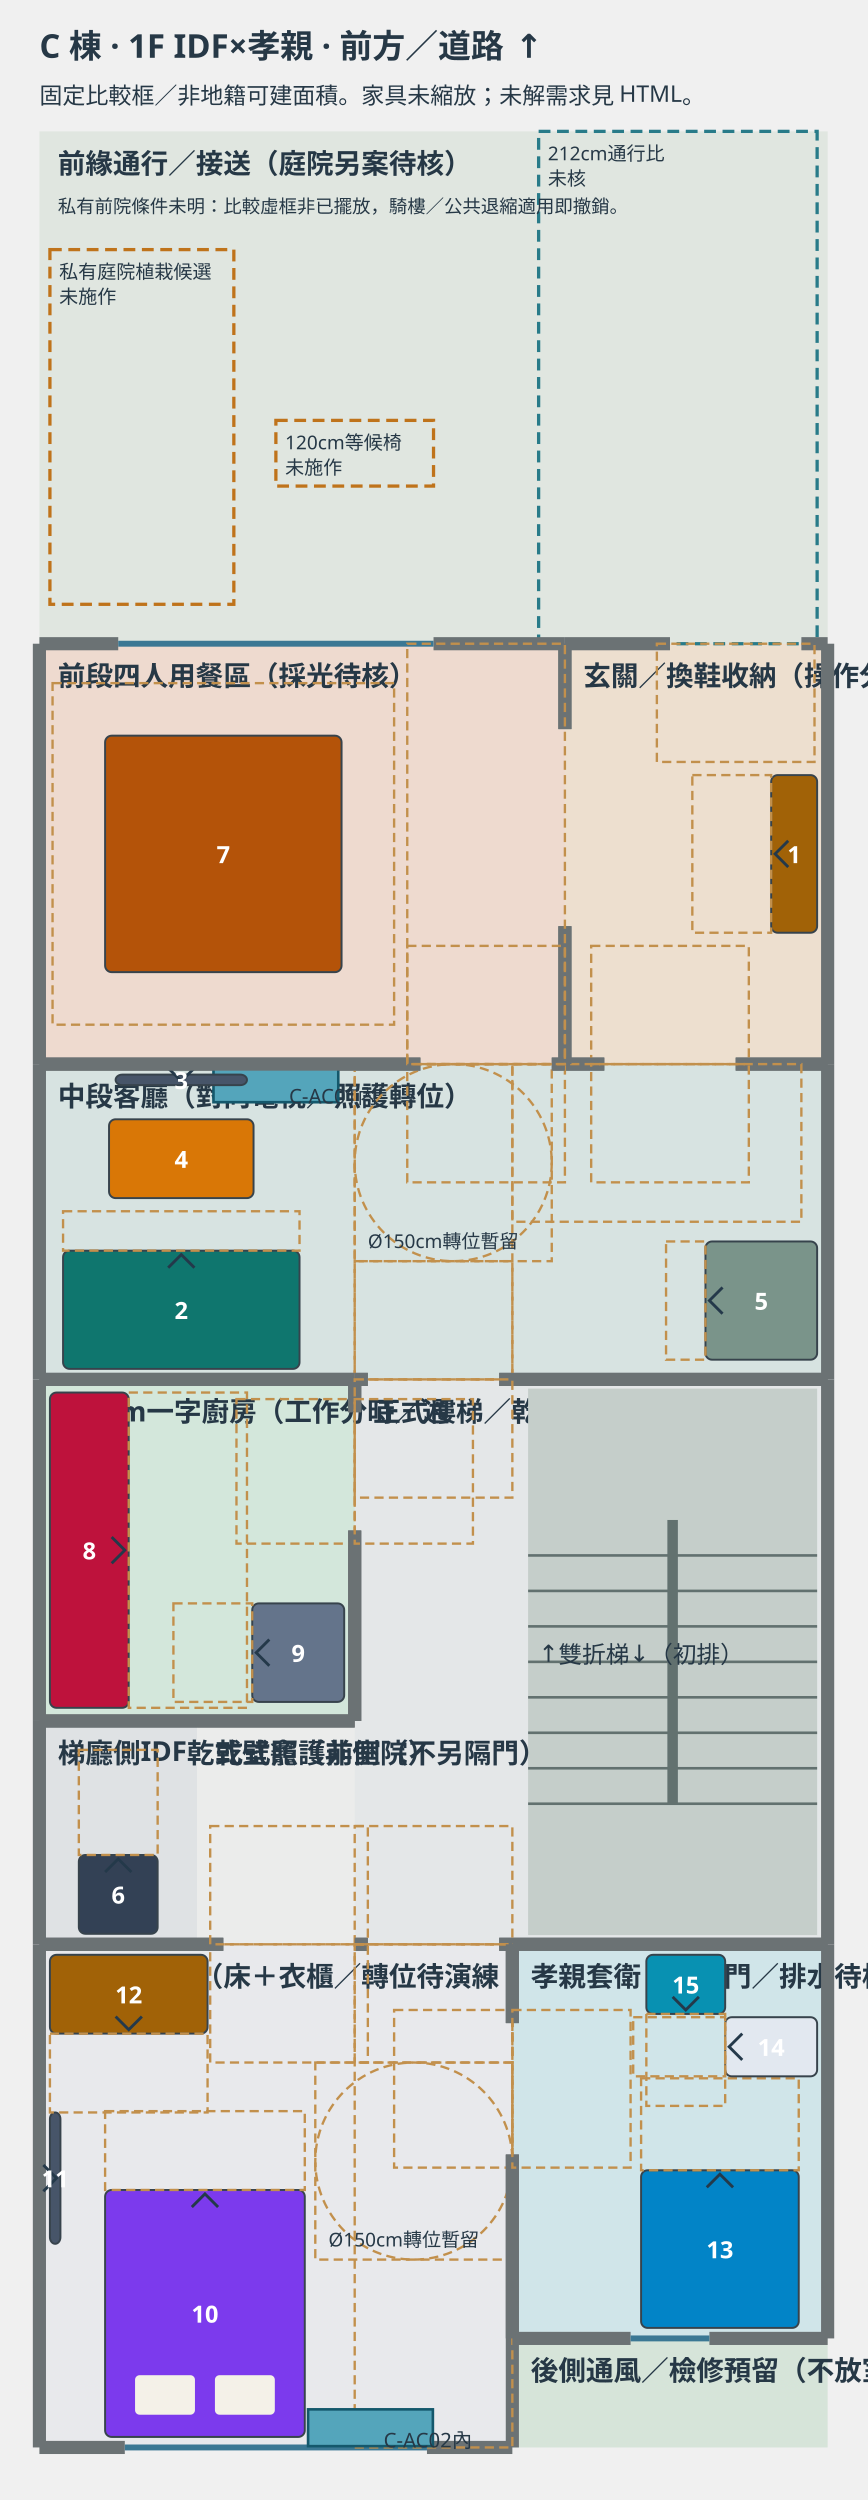
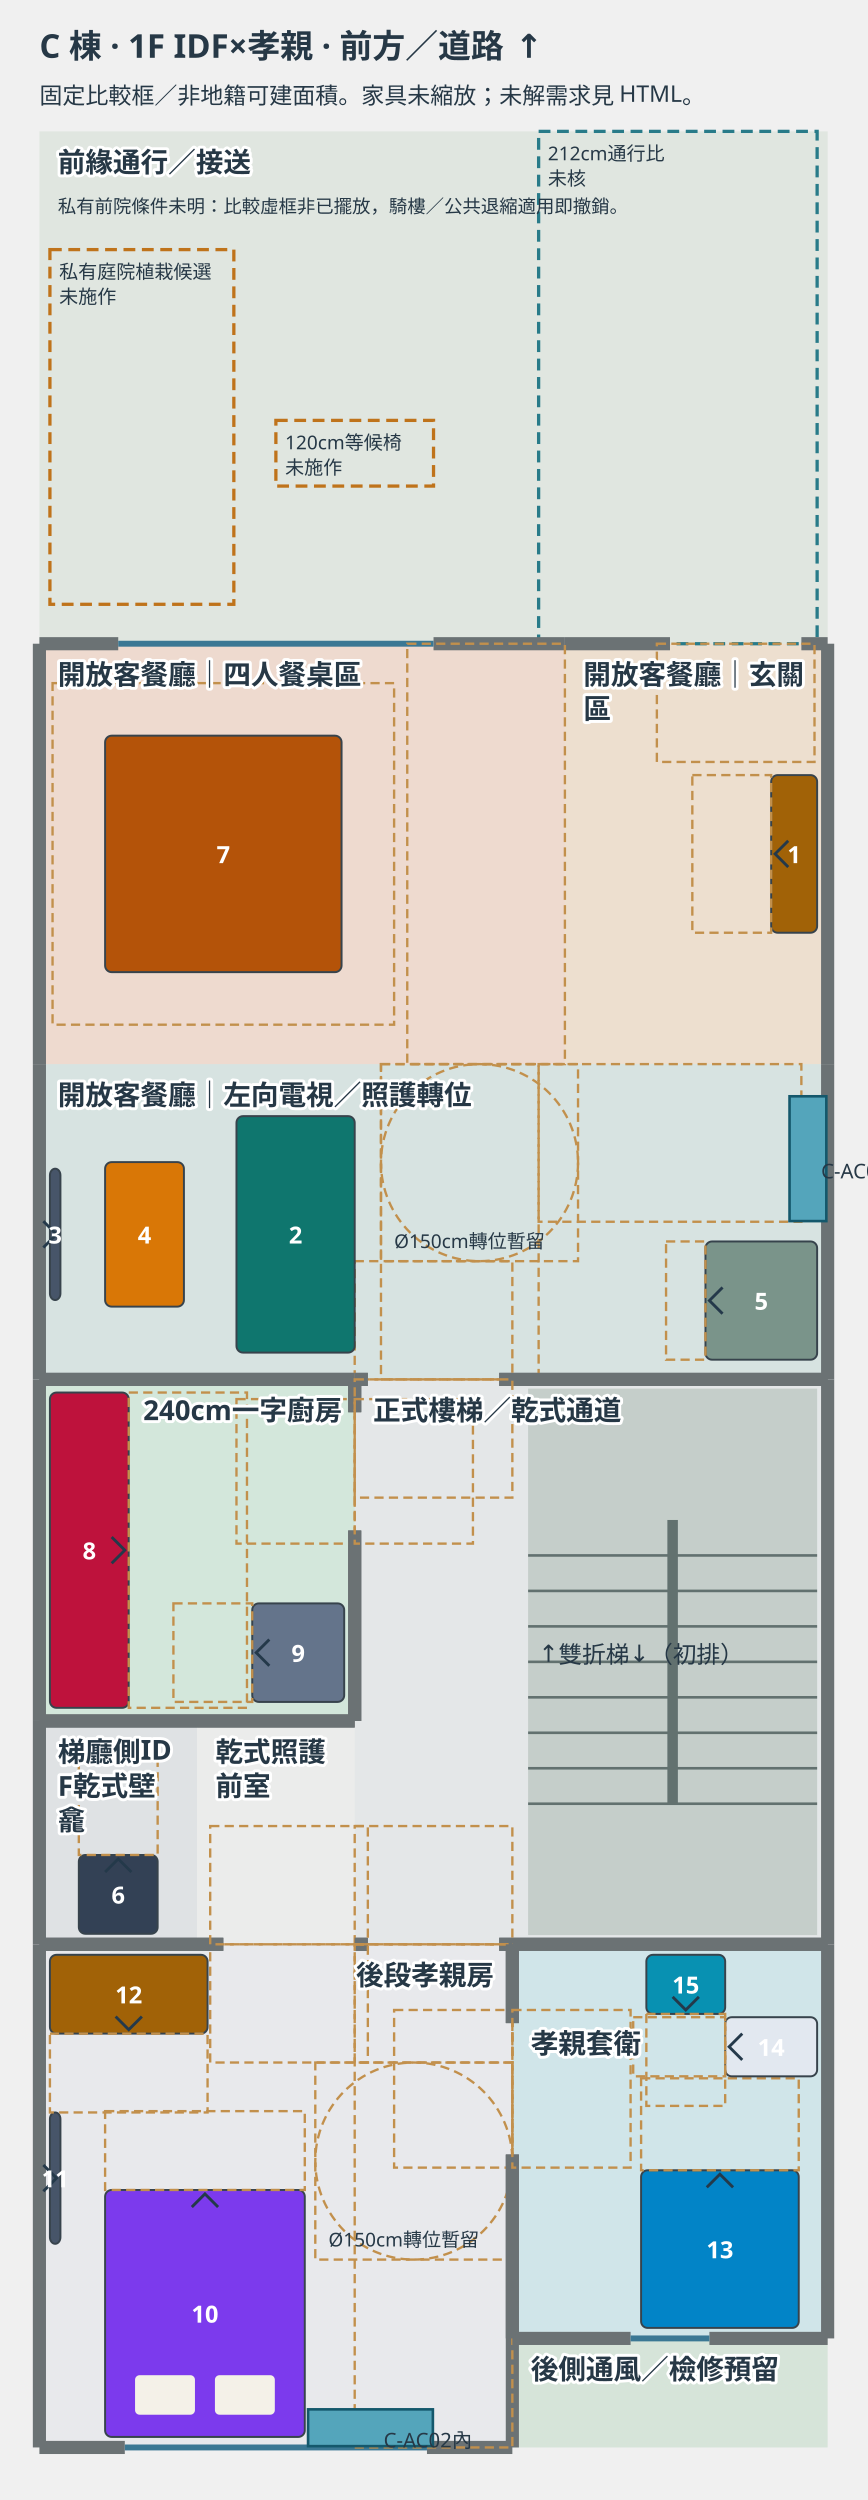
<svg xmlns="http://www.w3.org/2000/svg" viewBox="-300 -1000 6600 19030" role="img" aria-labelledby="plan-title plan-desc" data-schema="house-concept-furniture-plan-v1" data-building="C" data-floor="floor-1" data-geometry-source="tour_mm" data-frontage-study="conditional-not-installed">
-   <style>text{font-family:system-ui,sans-serif;fill:#263846} .room-name{font-size:210px;font-weight:600} .item-number{font-size:180px;font-weight:700;fill:#fff;text-anchor:middle} .wall{stroke:#6b7274;stroke-width:100} .allowance{fill:none;stroke:#c2904c;stroke-width:18;stroke-dasharray:70 40} .front-mark{stroke:#24394a;stroke-width:22;fill:none}</style>
+   <style>text{font-family:system-ui,sans-serif;fill:#263846} .room-name{font-size:210px;font-weight:600;paint-order:stroke fill;stroke:#fff;stroke-width:45;stroke-linejoin:round} .item-number{font-size:180px;font-weight:700;fill:#fff;text-anchor:middle} .wall{stroke:#6b7274;stroke-width:100} .allowance{fill:none;stroke:#c2904c;stroke-width:18;stroke-dasharray:70 40} .front-mark{stroke:#24394a;stroke-width:22;fill:none}</style>
  <text x="0" y="-560" font-size="250" font-weight="700">C 棟 · 1F IDF×孝親 · 前方／道路 ↑</text>
  <text x="0" y="-210" font-size="175">固定比較框／非地籍可建面積。家具未縮放；未解需求見 HTML。</text>
  <rect x="0" y="0" width="6000" height="3900" fill="#98b99a" fill-opacity="0.18" />
  <rect x="4000" y="3900" width="2000" height="3200" fill="#e0913a" fill-opacity="0.18" />
  <rect x="0" y="7100" width="6000" height="2400" fill="#69a79b" fill-opacity="0.18" />
  <rect x="0" y="12100" width="1200" height="1700" fill="#90a4ae" fill-opacity="0.18" />
  <rect x="0" y="3900" width="4000" height="3200" fill="#e8783c" fill-opacity="0.18" />
  <rect x="0" y="9500" width="2400" height="2600" fill="#4fbf7a" fill-opacity="0.18" />
  <rect x="2400" y="9500" width="3600" height="4300" fill="#b0bec5" fill-opacity="0.18" />
  <rect x="0" y="13800" width="3600" height="3830" fill="#c3ccd9" fill-opacity="0.18" />
  <rect x="1200" y="12100" width="1200" height="1700" fill="#d4ddd5" fill-opacity="0.18" />
  <rect x="3600" y="13800" width="2400" height="3000" fill="#3fb6c8" fill-opacity="0.18" />
  <rect x="3600" y="16800" width="2400" height="830" fill="#5fae74" fill-opacity="0.18" />
  <g data-room-id="C:floor-1:garage" data-space-group="" data-x-mm="0" data-y-mm="0" data-w-mm="6000" data-h-mm="3900">
-     <a href="../model3d.html#mode=tour&amp;building=C&amp;floor=floor-1&amp;room=C%3Afloor-1%3Agarage&amp;view=plan" target="_blank">
-       <text x="140" y="320" class="room-name">前緣通行／接送（庭院另案待核）</text>
-     </a>
    <g data-frontage-study="conditional-not-installed">
      <rect x="3800" y="0" width="2120" height="3900" fill="none" stroke="#287b89" stroke-width="25" stroke-dasharray="90 50" data-study-zone="clear-route" />
      <text x="3870" y="220" font-size="145">212cm通行比</text>
      <text x="3870" y="410" font-size="145">未核</text>
      <rect x="80" y="900" width="1400" height="2700" fill="none" stroke="#bf731b" stroke-width="25" stroke-dasharray="90 50" data-study-zone="garden-pocket" />
      <text x="150" y="1120" font-size="145">私有庭院植栽候選</text>
      <text x="150" y="1310" font-size="145">未施作</text>
      <rect x="1800" y="2200" width="1200" height="500" fill="none" stroke="#bf731b" stroke-width="25" stroke-dasharray="90 50" data-study-zone="waiting-bench" />
      <text x="1870" y="2420" font-size="145">120cm等候椅</text>
      <text x="1870" y="2610" font-size="145">未施作</text>
      <text x="140" y="620" font-size="140">私有前院條件未明：比較虛框非已擺放，騎樓／公共退縮適用即撤銷。</text>
    </g>
  </g>
-   <g data-room-id="C:floor-1:entrance" data-space-group="" data-x-mm="4000" data-y-mm="3900" data-w-mm="2000" data-h-mm="3200">
-     <a href="../model3d.html#mode=tour&amp;building=C&amp;floor=floor-1&amp;room=C%3Afloor-1%3Aentrance&amp;view=plan" target="_blank">
-       <text x="4140" y="4220" class="room-name">玄關／換鞋收納（操作分時）</text>
-     </a>
+   <g data-room-id="C:floor-1:entrance" data-space-group="C1-open-living-dining" data-x-mm="4000" data-y-mm="3900" data-w-mm="2000" data-h-mm="3200">
    <line x1="4000" x2="4800.0" y1="3900" y2="3900" stroke="#6b7274" stroke-width="100" data-wall-face="front" />
    <line x1="5800.0" x2="6000" y1="3900" y2="3900" stroke="#6b7274" stroke-width="100" data-wall-face="front" />
-     <line x1="4000" x2="4300.0" y1="7100" y2="7100" stroke="#6b7274" stroke-width="100" data-wall-face="rear" />
-     <line x1="5300.0" x2="6000" y1="7100" y2="7100" stroke="#6b7274" stroke-width="100" data-wall-face="rear" />
-     <line x1="4000" x2="4000" y1="3900" y2="4550.0" stroke="#6b7274" stroke-width="100" data-wall-face="left" />
-     <line x1="4000" x2="4000" y1="6050.0" y2="7100" stroke="#6b7274" stroke-width="100" data-wall-face="left" />
    <line x1="6000" x2="6000" y1="3900" y2="7100" stroke="#6b7274" stroke-width="100" data-wall-face="right" />
-     <rect x="4200.0" y="6200.0" width="1200.0" height="900.0" data-reserved="door-approach" class="allowance" />
    <rect x="4700.0" y="3900.0" width="1200.0" height="900.0" data-reserved="door-approach" class="allowance" />
    <g data-furniture-id="C:floor-1:entrance:furniture:shoe-cabinet" data-status="planning-not-measured" data-center-x-mm="5745.0" data-center-y-mm="5500.0" data-width-mm="1200.0" data-depth-mm="350.0" data-height-mm="1100.0" data-rotation-deg="90" data-mount-height-mm="0.0" data-wall-anchor="right" transform="translate(5745.0 5500.0) rotate(-90)">
      <rect x="-600.0" y="-175.0" width="1200.0" height="350.0" rx="50" fill="#a16207" stroke="#37434c" stroke-width="15" />
      <path d="M -100 -45.0 L 0 -145.0 L 100 -45.0" class="front-mark" />
      <text x="0" y="70" transform="rotate(90)" class="item-number">1</text>
    </g>
    <rect x="4970.0" y="4900.0" width="600.0" height="1200.0" class="allowance" />
  </g>
-   <g data-room-id="C:floor-1:living" data-space-group="" data-x-mm="0" data-y-mm="7100" data-w-mm="6000" data-h-mm="2400">
-     <a href="../model3d.html#mode=tour&amp;building=C&amp;floor=floor-1&amp;room=C%3Afloor-1%3Aliving&amp;view=plan" target="_blank">
-       <text x="140" y="7420" class="room-name">中段客廳（對向電視／照護轉位）</text>
-     </a>
-     <line x1="0" x2="2900.002" y1="7100" y2="7100" stroke="#6b7274" stroke-width="100" data-wall-face="front" />
-     <line x1="3900.002" x2="4300.0" y1="7100" y2="7100" stroke="#6b7274" stroke-width="100" data-wall-face="front" />
-     <line x1="5300.0" x2="6000" y1="7100" y2="7100" stroke="#6b7274" stroke-width="100" data-wall-face="front" />
+   <g data-room-id="C:floor-1:living" data-space-group="C1-open-living-dining" data-x-mm="0" data-y-mm="7100" data-w-mm="6000" data-h-mm="2400">
    <line x1="0" x2="2500.0" y1="9500" y2="9500" stroke="#6b7274" stroke-width="100" data-wall-face="rear" />
    <line x1="3500.0" x2="6000" y1="9500" y2="9500" stroke="#6b7274" stroke-width="100" data-wall-face="rear" />
    <line x1="0" x2="0" y1="7100" y2="9500" stroke="#6b7274" stroke-width="100" data-wall-face="left" />
    <line x1="6000" x2="6000" y1="7100" y2="9500" stroke="#6b7274" stroke-width="100" data-wall-face="right" />
-     <rect x="2400" y="7100" width="1200" height="2400" data-reserved="care-route" class="allowance" />
-     <rect x="3600" y="7100" width="2200" height="1200" data-reserved="circulation" class="allowance" />
-     <rect x="2400" y="7100" width="1500" height="1500" data-reserved="care-turn" class="allowance" />
-     <circle cx="3150.0" cy="7850.0" r="750.0" data-care-turn="proposal-not-verified" class="allowance" />
-     <text x="2500" y="8500" font-size="145">Ø150cm轉位暫留</text>
-     <rect x="4200.0" y="7100.0" width="1200.0" height="900.0" data-reserved="door-approach" class="allowance" />
-     <rect x="2800.0" y="7100.0" width="1200.0" height="900.0" data-reserved="door-approach" class="allowance" />
+     <rect x="2600" y="7100" width="1200" height="2400" data-reserved="care-route" class="allowance" />
+     <rect x="3800" y="7100" width="2000" height="1200" data-reserved="circulation" class="allowance" />
+     <rect x="2600" y="7100" width="1500" height="1500" data-reserved="care-turn" class="allowance" />
+     <circle cx="3350.0" cy="7850.0" r="750.0" data-care-turn="proposal-not-verified" class="allowance" />
+     <text x="2700" y="8500" font-size="145">Ø150cm轉位暫留</text>
    <rect x="2400.0" y="8600.0" width="1200.0" height="900.0" data-reserved="door-approach" class="allowance" />
-     <rect x="1325.0" y="7110.0" width="950" height="280" fill="#54a5bb" stroke="#14586c" stroke-width="20" data-hvac-id="C-AC01" data-hvac-type="indoor" />
-     <text x="1900.0" y="7400" font-size="155">C-AC01內</text>
-     <g data-furniture-id="C:floor-1:living:furniture:sofa" data-status="planning-not-measured" data-center-x-mm="1080.0" data-center-y-mm="8970.0" data-width-mm="1800.0" data-depth-mm="900.0" data-height-mm="850.0" data-rotation-deg="0" data-mount-height-mm="0.0" data-wall-anchor="rear" transform="translate(1080.0 8970.0) rotate(0)">
+     <rect x="5710.0" y="7345.0" width="280.0" height="950.0" fill="#54a5bb" stroke="#14586c" stroke-width="20" data-hvac-id="C-AC01" data-hvac-type="indoor" />
+     <text x="5950" y="7970.0" font-size="155" data-hvac-label-id="C-AC01" data-hvac-label-type="indoor">C-AC01內</text>
+     <g data-furniture-id="C:floor-1:living:furniture:sofa" data-status="planning-not-measured" data-center-x-mm="1950.0" data-center-y-mm="8396.0" data-width-mm="1800.0" data-depth-mm="900.0" data-height-mm="850.0" data-rotation-deg="90.0" data-mount-height-mm="0.0" data-wall-anchor="" transform="translate(1950.0 8396.0) rotate(-90.0)">
      <rect x="-900.0" y="-450.0" width="1800.0" height="900.0" rx="50" fill="#0f766e" stroke="#37434c" stroke-width="15" />
-       <path d="M -100 -320.0 L 0 -420.0 L 100 -320.0" class="front-mark" />
-       <text x="0" y="70" transform="rotate(0)" class="item-number">2</text>
-     </g>
-     <rect x="180.0" y="8220.0" width="1800.0" height="300.0" class="allowance" />
-     <g data-furniture-id="C:floor-1:living:furniture:tv" data-status="planning-not-measured" data-center-x-mm="1080.0" data-center-y-mm="7220.0" data-width-mm="1000.0" data-depth-mm="80.0" data-height-mm="600.0" data-rotation-deg="180" data-mount-height-mm="1200.0" data-wall-anchor="front" transform="translate(1080.0 7220.0) rotate(-180)">
+       <text x="0" y="70" transform="rotate(90.0)" class="item-number">2</text>
+     </g>
+     <g data-furniture-id="C:floor-1:living:furniture:tv" data-status="planning-not-measured" data-center-x-mm="120.0" data-center-y-mm="8396.0" data-width-mm="1000.0" data-depth-mm="80.0" data-height-mm="600.0" data-rotation-deg="270" data-mount-height-mm="1200.0" data-wall-anchor="left" transform="translate(120.0 8396.0) rotate(-270)">
      <rect x="-500.0" y="-40.0" width="1000.0" height="80.0" rx="50" fill="#475569" stroke="#37434c" stroke-width="15" />
      <path d="M -100 90.0 L 0 -10.0 L 100 90.0" class="front-mark" />
-       <text x="0" y="70" transform="rotate(180)" class="item-number">3</text>
-     </g>
-     <g data-furniture-id="C:floor-1:living:furniture:coffee-table" data-status="planning-not-measured" data-center-x-mm="1080.0" data-center-y-mm="7820.0" data-width-mm="1100.0" data-depth-mm="600.0" data-height-mm="420.0" data-rotation-deg="0" data-mount-height-mm="0.0" data-wall-anchor="" transform="translate(1080.0 7820.0) rotate(0)">
+       <text x="0" y="70" transform="rotate(270)" class="item-number">3</text>
+     </g>
+     <g data-furniture-id="C:floor-1:living:furniture:coffee-table" data-status="planning-not-measured" data-center-x-mm="800.0" data-center-y-mm="8396.0" data-width-mm="1100.0" data-depth-mm="600.0" data-height-mm="420.0" data-rotation-deg="90.0" data-mount-height-mm="0.0" data-wall-anchor="" transform="translate(800.0 8396.0) rotate(-90.0)">
      <rect x="-550.0" y="-300.0" width="1100.0" height="600.0" rx="50" fill="#d97706" stroke="#37434c" stroke-width="15" />
-       <text x="0" y="70" transform="rotate(0)" class="item-number">4</text>
+       <text x="0" y="70" transform="rotate(90.0)" class="item-number">4</text>
    </g>
    <g data-furniture-id="C:floor-1:living:furniture:reading-chair" data-status="planning-not-measured" data-center-x-mm="5495.0" data-center-y-mm="8900.0" data-width-mm="900.0" data-depth-mm="850.0" data-height-mm="850.0" data-rotation-deg="90" data-mount-height-mm="0.0" data-wall-anchor="right" transform="translate(5495.0 8900.0) rotate(-90)">
      <rect x="-450.0" y="-425.0" width="900.0" height="850.0" rx="50" fill="#7a948a" stroke="#37434c" stroke-width="15" />
      <path d="M -100 -295.0 L 0 -395.0 L 100 -295.0" class="front-mark" />
      <text x="0" y="70" transform="rotate(90)" class="item-number">5</text>
    </g>
    <rect x="4770.0" y="8450.0" width="300.0" height="900.0" class="allowance" />
  </g>
  <g data-room-id="C:floor-1:sideyard" data-space-group="C1-dry-hall" data-x-mm="0" data-y-mm="12100" data-w-mm="1200" data-h-mm="1700">
-     <a href="../model3d.html#mode=tour&amp;building=C&amp;floor=floor-1&amp;room=C%3Afloor-1%3Asideyard&amp;view=plan" target="_blank">
-       <text x="140" y="12420" class="room-name">梯廳側IDF乾式壁龕（非側院）</text>
-     </a>
    <line x1="0" x2="1200" y1="12100" y2="12100" stroke="#6b7274" stroke-width="100" data-wall-face="front" />
    <line x1="0" x2="1200" y1="13800" y2="13800" stroke="#6b7274" stroke-width="100" data-wall-face="rear" />
    <line x1="0" x2="0" y1="12100" y2="13800" stroke="#6b7274" stroke-width="100" data-wall-face="left" />
    <g data-furniture-id="C:floor-1:sideyard:furniture:rack" data-status="planning-not-measured" data-center-x-mm="600.0" data-center-y-mm="13420.0" data-width-mm="600.0" data-depth-mm="600.0" data-height-mm="700.0" data-rotation-deg="0" data-mount-height-mm="1100.0" data-wall-anchor="rear" transform="translate(600.0 13420.0) rotate(0)">
      <rect x="-300.0" y="-300.0" width="600.0" height="600.0" rx="50" fill="#334155" stroke="#37434c" stroke-width="15" />
      <path d="M -100 -170.0 L 0 -270.0 L 100 -170.0" class="front-mark" />
      <text x="0" y="70" transform="rotate(0)" class="item-number">6</text>
    </g>
    <rect x="300.0" y="12320.0" width="600.0" height="800.0" class="allowance" />
  </g>
-   <g data-room-id="C:floor-1:dining" data-space-group="" data-x-mm="0" data-y-mm="3900" data-w-mm="4000" data-h-mm="3200">
-     <a href="../model3d.html#mode=tour&amp;building=C&amp;floor=floor-1&amp;room=C%3Afloor-1%3Adining&amp;view=plan" target="_blank">
-       <text x="140" y="4220" class="room-name">前段四人用餐區（採光待核）</text>
-     </a>
+   <g data-room-id="C:floor-1:dining" data-space-group="C1-open-living-dining" data-x-mm="0" data-y-mm="3900" data-w-mm="4000" data-h-mm="3200">
    <line x1="0" x2="600.0" y1="3900" y2="3900" stroke="#6b7274" stroke-width="100" data-wall-face="front" />
    <line x1="3000.0" x2="4000" y1="3900" y2="3900" stroke="#6b7274" stroke-width="100" data-wall-face="front" />
    <line x1="600.0" x2="3000.0" y1="3900" y2="3900" stroke="#3b7894" stroke-width="45" data-wall-face="front" />
-     <line x1="0" x2="2900.0" y1="7100" y2="7100" stroke="#6b7274" stroke-width="100" data-wall-face="rear" />
-     <line x1="3900.0" x2="4000" y1="7100" y2="7100" stroke="#6b7274" stroke-width="100" data-wall-face="rear" />
    <line x1="0" x2="0" y1="3900" y2="7100" stroke="#6b7274" stroke-width="100" data-wall-face="left" />
-     <line x1="4000" x2="4000" y1="3900" y2="4550.0" stroke="#6b7274" stroke-width="100" data-wall-face="right" />
-     <line x1="4000" x2="4000" y1="6050.0" y2="7100" stroke="#6b7274" stroke-width="100" data-wall-face="right" />
    <rect x="2800" y="3900" width="1200" height="3200" data-reserved="care-route" class="allowance" />
-     <rect x="2800.0" y="6200.0" width="1200.0" height="900.0" data-reserved="door-approach" class="allowance" />
    <g data-furniture-id="C:floor-1:dining:furniture:dining-set" data-status="planning-not-measured" data-center-x-mm="1400.0" data-center-y-mm="5500.0" data-width-mm="1800.0" data-depth-mm="1800.0" data-height-mm="750.0" data-rotation-deg="0.0" data-mount-height-mm="0.0" data-wall-anchor="" transform="translate(1400.0 5500.0) rotate(-0.0)">
      <rect x="-900.0" y="-900.0" width="1800.0" height="1800.0" rx="50" fill="#b45309" stroke="#37434c" stroke-width="15" />
      <text x="0" y="70" transform="rotate(0.0)" class="item-number">7</text>
    </g>
    <rect x="100.0" y="4200.0" width="2600.0" height="2600.0" class="allowance" />
  </g>
  <g data-room-id="C:floor-1:kitchen" data-space-group="" data-x-mm="0" data-y-mm="9500" data-w-mm="2400" data-h-mm="2600">
-     <a href="../model3d.html#mode=tour&amp;building=C&amp;floor=floor-1&amp;room=C%3Afloor-1%3Akitchen&amp;view=plan" target="_blank">
-       <text x="140" y="9820" class="room-name">240cm一字廚房（工作分時／通</text>
-     </a>
    <line x1="0" x2="2400" y1="9500" y2="9500" stroke="#6b7274" stroke-width="100" data-wall-face="front" />
    <line x1="0" x2="2400" y1="12100" y2="12100" stroke="#6b7274" stroke-width="100" data-wall-face="rear" />
    <line x1="0" x2="0" y1="9500" y2="12100" stroke="#6b7274" stroke-width="100" data-wall-face="left" />
    <line x1="2400" x2="2400" y1="9500" y2="9750.001" stroke="#6b7274" stroke-width="100" data-wall-face="right" />
    <line x1="2400" x2="2400" y1="10650.001" y2="12100" stroke="#6b7274" stroke-width="100" data-wall-face="right" />
    <rect x="1500.0" y="9650.0" width="900.0" height="1100.0" data-reserved="door-approach" class="allowance" />
    <g data-furniture-id="C:floor-1:kitchen:furniture:counter" data-status="planning-not-measured" data-center-x-mm="380.0" data-center-y-mm="10800.0" data-width-mm="2400.0" data-depth-mm="600.0" data-height-mm="900.0" data-rotation-deg="270" data-mount-height-mm="0.0" data-wall-anchor="left" transform="translate(380.0 10800.0) rotate(-270)">
      <rect x="-1200.0" y="-300.0" width="2400.0" height="600.0" rx="50" fill="#be123c" stroke="#37434c" stroke-width="15" />
      <path d="M -100 -170.0 L 0 -270.0 L 100 -170.0" class="front-mark" />
      <text x="0" y="70" transform="rotate(270)" class="item-number">8</text>
    </g>
    <rect x="680.0" y="9600.0" width="900.0" height="2400.0" class="allowance" />
    <g data-furniture-id="C:floor-1:kitchen:furniture:fridge" data-status="planning-not-measured" data-center-x-mm="1970.0" data-center-y-mm="11580.0" data-width-mm="750.0" data-depth-mm="700.0" data-height-mm="1800.0" data-rotation-deg="90" data-mount-height-mm="0.0" data-wall-anchor="right" transform="translate(1970.0 11580.0) rotate(-90)">
      <rect x="-375.0" y="-350.0" width="750.0" height="700.0" rx="50" fill="#64748b" stroke="#37434c" stroke-width="15" />
      <path d="M -100 -220.0 L 0 -320.0 L 100 -220.0" class="front-mark" />
      <text x="0" y="70" transform="rotate(90)" class="item-number">9</text>
    </g>
    <rect x="1020.0" y="11205.0" width="600.0" height="750.0" class="allowance" />
  </g>
  <g data-room-id="C:floor-1:stair1f" data-space-group="" data-x-mm="2400" data-y-mm="9500" data-w-mm="3600" data-h-mm="4300">
-     <a href="../model3d.html#mode=tour&amp;building=C&amp;floor=floor-1&amp;room=C%3Afloor-1%3Astair1f&amp;view=plan" target="_blank">
-       <text x="2540" y="9820" class="room-name">正式樓梯／乾式通道（非梯下機房）</text>
-     </a>
    <line x1="2400" x2="2500.001" y1="9500" y2="9500" stroke="#6b7274" stroke-width="100" data-wall-face="front" />
    <line x1="3500.001" x2="6000" y1="9500" y2="9500" stroke="#6b7274" stroke-width="100" data-wall-face="front" />
    <line x1="2400" x2="2500.001" y1="13800" y2="13800" stroke="#6b7274" stroke-width="100" data-wall-face="rear" />
    <line x1="3500.001" x2="6000" y1="13800" y2="13800" stroke="#6b7274" stroke-width="100" data-wall-face="rear" />
    <line x1="2400" x2="2400" y1="9500" y2="9750.001" stroke="#6b7274" stroke-width="100" data-wall-face="left" />
    <line x1="2400" x2="2400" y1="10650.001" y2="12100.002" stroke="#6b7274" stroke-width="100" data-wall-face="left" />
    <line x1="6000" x2="6000" y1="9500" y2="13800" stroke="#6b7274" stroke-width="100" data-wall-face="right" />
    <rect x="2400.0" y="9500.0" width="1200.0" height="900.0" data-reserved="door-approach" class="allowance" />
    <rect x="2400.0" y="9650.0" width="900.0" height="1100.0" data-reserved="door-approach" class="allowance" />
    <rect x="2400.0" y="12900.0" width="1200.0" height="900.0" data-reserved="door-approach" class="allowance" />
    <rect x="3720" y="9570" width="2200" height="4160" fill="#c5ceca" data-stairs="two-flight-u-proposal-not-verified" />
    <line x1="3720" x2="5920" y1="10840.0" y2="10840.0" stroke="#62716f" stroke-width="20" />
    <line x1="3720" x2="5920" y1="11110.0" y2="11110.0" stroke="#62716f" stroke-width="20" />
    <line x1="3720" x2="5920" y1="11380.0" y2="11380.0" stroke="#62716f" stroke-width="20" />
    <line x1="3720" x2="5920" y1="11650.0" y2="11650.0" stroke="#62716f" stroke-width="20" />
    <line x1="3720" x2="5920" y1="11920.0" y2="11920.0" stroke="#62716f" stroke-width="20" />
    <line x1="3720" x2="5920" y1="12190.0" y2="12190.0" stroke="#62716f" stroke-width="20" />
    <line x1="3720" x2="5920" y1="12460.0" y2="12460.0" stroke="#62716f" stroke-width="20" />
    <line x1="3720" x2="5920" y1="12730.0" y2="12730.0" stroke="#62716f" stroke-width="20" />
    <line x1="4820.0" x2="4820.0" y1="10570" y2="12730" stroke="#62716f" stroke-width="80" />
    <text x="3800" y="11650.0" font-size="180">↑雙折梯↓（初排）</text>
  </g>
  <g data-room-id="C:floor-1:elder" data-space-group="" data-x-mm="0" data-y-mm="13800" data-w-mm="3600" data-h-mm="3830">
-     <a href="../model3d.html#mode=tour&amp;building=C&amp;floor=floor-1&amp;room=C%3Afloor-1%3Aelder&amp;view=plan" target="_blank">
-       <text x="140" y="14120" class="room-name">後段孝親房（床＋衣櫃／轉位待演練</text>
-     </a>
    <line x1="0" x2="1400.001" y1="13800" y2="13800" stroke="#6b7274" stroke-width="100" data-wall-face="front" />
    <line x1="2400.001" x2="2499.999" y1="13800" y2="13800" stroke="#6b7274" stroke-width="100" data-wall-face="front" />
    <line x1="3499.999" x2="3600" y1="13800" y2="13800" stroke="#6b7274" stroke-width="100" data-wall-face="front" />
    <line x1="0" x2="650.0" y1="17630" y2="17630" stroke="#6b7274" stroke-width="100" data-wall-face="rear" />
    <line x1="2950.0" x2="3600" y1="17630" y2="17630" stroke="#6b7274" stroke-width="100" data-wall-face="rear" />
    <line x1="650.0" x2="2950.0" y1="17630" y2="17630" stroke="#3b7894" stroke-width="45" data-wall-face="rear" />
    <line x1="0" x2="0" y1="13800" y2="17630" stroke="#6b7274" stroke-width="100" data-wall-face="left" />
    <line x1="3600" x2="3600" y1="13800" y2="14399.999" stroke="#6b7274" stroke-width="100" data-wall-face="right" />
    <line x1="3600" x2="3600" y1="15399.999" y2="17630" stroke="#6b7274" stroke-width="100" data-wall-face="right" />
    <rect x="2400" y="13800" width="1200" height="3830" data-reserved="care-route" class="allowance" />
    <rect x="2100" y="14700" width="1500" height="1500" data-reserved="care-turn" class="allowance" />
    <circle cx="2850.0" cy="15450.0" r="750.0" data-care-turn="proposal-not-verified" class="allowance" />
    <text x="2200" y="16100" font-size="145">Ø150cm轉位暫留</text>
    <rect x="1300.0" y="13800.0" width="1200.0" height="900.0" data-reserved="door-approach" class="allowance" />
    <rect x="2400.0" y="13800.0" width="1200.0" height="900.0" data-reserved="door-approach" class="allowance" />
    <rect x="2700.0" y="14300.0" width="900.0" height="1200.0" data-reserved="door-approach" class="allowance" />
-     <rect x="2045.0" y="17340.0" width="950" height="280" fill="#54a5bb" stroke="#14586c" stroke-width="20" data-hvac-id="C-AC02" data-hvac-type="indoor" />
-     <text x="2620.0" y="17630" font-size="155">C-AC02內</text>
+     <rect x="2045.0" y="17340.0" width="950.0" height="280.0" fill="#54a5bb" stroke="#14586c" stroke-width="20" data-hvac-id="C-AC02" data-hvac-type="indoor" />
+     <text x="2620.0" y="17630" font-size="155" data-hvac-label-id="C-AC02" data-hvac-label-type="indoor">C-AC02內</text>
    <g data-furniture-id="C:floor-1:elder:furniture:bed" data-status="planning-not-measured" data-center-x-mm="1260.0" data-center-y-mm="16610.0" data-width-mm="1520.0" data-depth-mm="1880.0" data-height-mm="900.0" data-rotation-deg="0" data-mount-height-mm="0.0" data-wall-anchor="rear" transform="translate(1260.0 16610.0) rotate(0)">
      <rect x="-760.0" y="-940.0" width="1520.0" height="1880.0" rx="50" fill="#7c3aed" stroke="#37434c" stroke-width="15" />
      <rect x="-532.0" y="470.0" width="456.0" height="300.8" rx="35" fill="#f4f1e8" />
      <rect x="76.0" y="470.0" width="456.0" height="300.8" rx="35" fill="#f4f1e8" />
      <path d="M -100 -810.0 L 0 -910.0 L 100 -810.0" class="front-mark" />
      <text x="0" y="70" transform="rotate(0)" class="item-number">10</text>
    </g>
    <rect x="500.0" y="15070.0" width="1520.0" height="600.0" class="allowance" />
    <g data-furniture-id="C:floor-1:elder:furniture:tv" data-status="planning-not-measured" data-center-x-mm="120.0" data-center-y-mm="15580.0" data-width-mm="1000.0" data-depth-mm="80.0" data-height-mm="600.0" data-rotation-deg="270" data-mount-height-mm="1400.0" data-wall-anchor="left" transform="translate(120.0 15580.0) rotate(-270)">
      <rect x="-500.0" y="-40.0" width="1000.0" height="80.0" rx="50" fill="#475569" stroke="#37434c" stroke-width="15" />
      <path d="M -100 90.0 L 0 -10.0 L 100 90.0" class="front-mark" />
      <text x="0" y="70" transform="rotate(270)" class="item-number">11</text>
    </g>
    <g data-furniture-id="C:floor-1:elder:furniture:wardrobe" data-status="planning-not-measured" data-center-x-mm="680.0" data-center-y-mm="14180.0" data-width-mm="1200.0" data-depth-mm="600.0" data-height-mm="2200.0" data-rotation-deg="180" data-mount-height-mm="0.0" data-wall-anchor="front" transform="translate(680.0 14180.0) rotate(-180)">
      <rect x="-600.0" y="-300.0" width="1200.0" height="600.0" rx="50" fill="#a16207" stroke="#37434c" stroke-width="15" />
      <path d="M -100 -170.0 L 0 -270.0 L 100 -170.0" class="front-mark" />
      <text x="0" y="70" transform="rotate(180)" class="item-number">12</text>
    </g>
    <rect x="80.0" y="14480.0" width="1200.0" height="600.0" class="allowance" />
  </g>
  <g data-room-id="C:floor-1:sliding-door" data-space-group="C1-dry-hall" data-x-mm="1200" data-y-mm="12100" data-w-mm="1200" data-h-mm="1700">
-     <a href="../model3d.html#mode=tour&amp;building=C&amp;floor=floor-1&amp;room=C%3Afloor-1%3Asliding-door&amp;view=plan" target="_blank">
-       <text x="1340" y="12420" class="room-name">乾式照護前室（不另隔門）</text>
-     </a>
    <line x1="1200" x2="2400" y1="12100" y2="12100" stroke="#6b7274" stroke-width="100" data-wall-face="front" />
    <line x1="1200" x2="1400" y1="13800" y2="13800" stroke="#6b7274" stroke-width="100" data-wall-face="rear" />
-     <line x1="2400" x2="2400" y1="13800" y2="13800" stroke="#6b7274" stroke-width="100" data-wall-face="rear" />
    <rect x="1300.0" y="12900.0" width="1200.0" height="900.0" data-reserved="door-approach" class="allowance" />
  </g>
  <g data-room-id="C:floor-1:elder-bath" data-space-group="" data-x-mm="3600" data-y-mm="13800" data-w-mm="2400" data-h-mm="3000">
-     <a href="../model3d.html#mode=tour&amp;building=C&amp;floor=floor-1&amp;room=C%3Afloor-1%3Aelder-bath&amp;view=plan" target="_blank">
-       <text x="3740" y="14120" class="room-name">孝親套衛（救援門／排水待核）</text>
-     </a>
    <line x1="3600" x2="6000" y1="13800" y2="13800" stroke="#6b7274" stroke-width="100" data-wall-face="front" />
    <line x1="3600" x2="4500.0" y1="16800" y2="16800" stroke="#6b7274" stroke-width="100" data-wall-face="rear" />
    <line x1="5100.0" x2="6000" y1="16800" y2="16800" stroke="#6b7274" stroke-width="100" data-wall-face="rear" />
    <line x1="4500.0" x2="5100.0" y1="16800" y2="16800" stroke="#3b7894" stroke-width="45" data-wall-face="rear" />
    <line x1="3600" x2="3600" y1="13800" y2="14400.001" stroke="#6b7274" stroke-width="100" data-wall-face="left" />
    <line x1="3600" x2="3600" y1="15400.001" y2="16800" stroke="#6b7274" stroke-width="100" data-wall-face="left" />
    <line x1="6000" x2="6000" y1="13800" y2="16800" stroke="#6b7274" stroke-width="100" data-wall-face="right" />
    <rect x="3600.0" y="14300.0" width="900.0" height="1200.0" data-reserved="door-approach" class="allowance" />
    <g data-furniture-id="C:floor-1:elder-bath:furniture:accessible-shower" data-status="planning-not-measured" data-center-x-mm="5180.0" data-center-y-mm="16120.0" data-width-mm="1200.0" data-depth-mm="1200.0" data-height-mm="2000.0" data-rotation-deg="0" data-mount-height-mm="0.0" data-wall-anchor="rear" transform="translate(5180.0 16120.0) rotate(0)">
      <rect x="-600.0" y="-600.0" width="1200.0" height="1200.0" rx="50" fill="#0284c7" stroke="#37434c" stroke-width="15" />
      <path d="M -100 -470.0 L 0 -570.0 L 100 -470.0" class="front-mark" />
      <text x="0" y="70" transform="rotate(0)" class="item-number">13</text>
    </g>
    <rect x="4580.0" y="14820.0" width="1200.0" height="700.0" class="allowance" />
    <g data-furniture-id="C:floor-1:elder-bath:furniture:toilet" data-status="planning-not-measured" data-center-x-mm="5570.0" data-center-y-mm="14580.0" data-width-mm="450.0" data-depth-mm="700.0" data-height-mm="800.0" data-rotation-deg="90" data-mount-height-mm="0.0" data-wall-anchor="right" transform="translate(5570.0 14580.0) rotate(-90)">
      <rect x="-225.0" y="-350.0" width="450.0" height="700.0" rx="50" fill="#e2e8f0" stroke="#37434c" stroke-width="15" />
      <path d="M -100 -220.0 L 0 -320.0 L 100 -220.0" class="front-mark" />
      <text x="0" y="70" transform="rotate(90)" class="item-number">14</text>
    </g>
    <rect x="4520.0" y="14355.0" width="700.0" height="450.0" class="allowance" />
    <g data-furniture-id="C:floor-1:elder-bath:furniture:vanity" data-status="planning-not-measured" data-center-x-mm="4920.0" data-center-y-mm="14105.0" data-width-mm="600.0" data-depth-mm="450.0" data-height-mm="850.0" data-rotation-deg="180" data-mount-height-mm="0.0" data-wall-anchor="front" transform="translate(4920.0 14105.0) rotate(-180)">
      <rect x="-300.0" y="-225.0" width="600.0" height="450.0" rx="50" fill="#0891b2" stroke="#37434c" stroke-width="15" />
      <path d="M -100 -95.0 L 0 -195.0 L 100 -95.0" class="front-mark" />
      <text x="0" y="70" transform="rotate(180)" class="item-number">15</text>
    </g>
    <rect x="4620.0" y="14330.0" width="600.0" height="700.0" class="allowance" />
  </g>
-   <g data-room-id="C:floor-1:service" data-space-group="" data-x-mm="3600" data-y-mm="16800" data-w-mm="2400" data-h-mm="830">
-     <a href="../model3d.html#mode=tour&amp;building=C&amp;floor=floor-1&amp;room=C%3Afloor-1%3Aservice&amp;view=plan" target="_blank">
-       <text x="3740" y="17120" class="room-name">後側通風／檢修預留（不放室外機）</text>
+   <g data-room-id="C:floor-1:service" data-space-group="" data-x-mm="3600" data-y-mm="16800" data-w-mm="2400" data-h-mm="830" />
+   <g data-plan-labels="room-names">
+     <a href="../model3d.html#mode=tour&amp;building=C&amp;floor=floor-1&amp;room=C%3Afloor-1%3Agarage&amp;view=plan" target="_blank" data-label-room-id="C:floor-1:garage" data-full-name="前緣通行／接送（庭院另案待核）" data-x-mm="80" data-y-mm="80" data-w-mm="1590" data-h-mm="320" data-furniture-overlap="false" data-hvac-overlap="false">
+       <text x="140" y="310" class="room-name">
+         <tspan x="140" dy="0">前緣通行／接送</tspan>
+       </text>
+     </a>
+     <a href="../model3d.html#mode=tour&amp;building=C&amp;floor=floor-1&amp;room=C%3Afloor-1%3Aentrance&amp;view=plan" target="_blank" data-label-room-id="C:floor-1:entrance" data-full-name="開放客餐廳｜玄關區（操作分時）" data-x-mm="4080" data-y-mm="3980" data-w-mm="1800" data-h-mm="580" data-furniture-overlap="false" data-hvac-overlap="false">
+       <text x="4140" y="4210" class="room-name">
+         <tspan x="4140" dy="0">開放客餐廳｜玄關</tspan>
+         <tspan x="4140" dy="260">區</tspan>
+       </text>
+     </a>
+     <a href="../model3d.html#mode=tour&amp;building=C&amp;floor=floor-1&amp;room=C%3Afloor-1%3Aliving&amp;view=plan" target="_blank" data-label-room-id="C:floor-1:living" data-full-name="開放客餐廳｜左向電視／照護轉位" data-x-mm="80" data-y-mm="7180" data-w-mm="3270" data-h-mm="320" data-furniture-overlap="true" data-hvac-overlap="false">
+       <text x="140" y="7410" class="room-name">
+         <tspan x="140" dy="0">開放客餐廳｜左向電視／照護轉位</tspan>
+       </text>
+     </a>
+     <a href="../model3d.html#mode=tour&amp;building=C&amp;floor=floor-1&amp;room=C%3Afloor-1%3Asideyard&amp;view=plan" target="_blank" data-label-room-id="C:floor-1:sideyard" data-full-name="梯廳側IDF乾式壁龕（非側院）" data-x-mm="80" data-y-mm="12180" data-w-mm="1002.0" data-h-mm="840" data-furniture-overlap="false" data-hvac-overlap="false">
+       <text x="140" y="12410" class="room-name">
+         <tspan x="140" dy="0">梯廳側ID</tspan>
+         <tspan x="140" dy="260">F乾式壁</tspan>
+         <tspan x="140" dy="260">龕</tspan>
+       </text>
+     </a>
+     <a href="../model3d.html#mode=tour&amp;building=C&amp;floor=floor-1&amp;room=C%3Afloor-1%3Adining&amp;view=plan" target="_blank" data-label-room-id="C:floor-1:dining" data-full-name="開放客餐廳｜四人餐桌區" data-x-mm="80" data-y-mm="3980" data-w-mm="2430" data-h-mm="320" data-furniture-overlap="false" data-hvac-overlap="false">
+       <text x="140" y="4210" class="room-name">
+         <tspan x="140" dy="0">開放客餐廳｜四人餐桌區</tspan>
+       </text>
+     </a>
+     <a href="../model3d.html#mode=tour&amp;building=C&amp;floor=floor-1&amp;room=C%3Afloor-1%3Akitchen&amp;view=plan" target="_blank" data-label-room-id="C:floor-1:kitchen" data-full-name="240cm一字廚房（工作分時／通風待核）" data-x-mm="730.0" data-y-mm="9580" data-w-mm="1590.0" data-h-mm="320" data-furniture-overlap="false" data-hvac-overlap="false">
+       <text x="790.0" y="9810" class="room-name">
+         <tspan x="790.0" dy="0">240cm一字廚房</tspan>
+       </text>
+     </a>
+     <a href="../model3d.html#mode=tour&amp;building=C&amp;floor=floor-1&amp;room=C%3Afloor-1%3Astair1f&amp;view=plan" target="_blank" data-label-room-id="C:floor-1:stair1f" data-full-name="正式樓梯／乾式通道（非梯下機房）" data-x-mm="2480" data-y-mm="9580" data-w-mm="2010" data-h-mm="320" data-furniture-overlap="true" data-hvac-overlap="false">
+       <text x="2540" y="9810" class="room-name">
+         <tspan x="2540" dy="0">正式樓梯／乾式通道</tspan>
+       </text>
+     </a>
+     <a href="../model3d.html#mode=tour&amp;building=C&amp;floor=floor-1&amp;room=C%3Afloor-1%3Aelder&amp;view=plan" target="_blank" data-label-room-id="C:floor-1:elder" data-full-name="後段孝親房（床＋衣櫃／轉位待演練）" data-x-mm="2350" data-y-mm="13880" data-w-mm="1170" data-h-mm="320" data-furniture-overlap="false" data-hvac-overlap="false">
+       <text x="2410" y="14110" class="room-name">
+         <tspan x="2410" dy="0">後段孝親房</tspan>
+       </text>
+     </a>
+     <a href="../model3d.html#mode=tour&amp;building=C&amp;floor=floor-1&amp;room=C%3Afloor-1%3Asliding-door&amp;view=plan" target="_blank" data-label-room-id="C:floor-1:sliding-door" data-full-name="乾式照護前室（不另隔門）" data-x-mm="1280" data-y-mm="12180" data-w-mm="960" data-h-mm="580" data-furniture-overlap="false" data-hvac-overlap="false">
+       <text x="1340" y="12410" class="room-name">
+         <tspan x="1340" dy="0">乾式照護</tspan>
+         <tspan x="1340" dy="260">前室</tspan>
+       </text>
+     </a>
+     <a href="../model3d.html#mode=tour&amp;building=C&amp;floor=floor-1&amp;room=C%3Afloor-1%3Aelder-bath&amp;view=plan" target="_blank" data-label-room-id="C:floor-1:elder-bath" data-full-name="孝親套衛（救援門／排水待核）" data-x-mm="3680" data-y-mm="14400" data-w-mm="960" data-h-mm="320" data-furniture-overlap="false" data-hvac-overlap="false">
+       <text x="3740" y="14630" class="room-name">
+         <tspan x="3740" dy="0">孝親套衛</tspan>
+       </text>
+     </a>
+     <a href="../model3d.html#mode=tour&amp;building=C&amp;floor=floor-1&amp;room=C%3Afloor-1%3Aservice&amp;view=plan" target="_blank" data-label-room-id="C:floor-1:service" data-full-name="後側通風／檢修預留（不放室外機）" data-x-mm="3680" data-y-mm="16880" data-w-mm="2010" data-h-mm="320" data-furniture-overlap="false" data-hvac-overlap="false">
+       <text x="3740" y="17110" class="room-name">
+         <tspan x="3740" dy="0">後側通風／檢修預留</tspan>
+       </text>
    </a>
  </g>
</svg>
